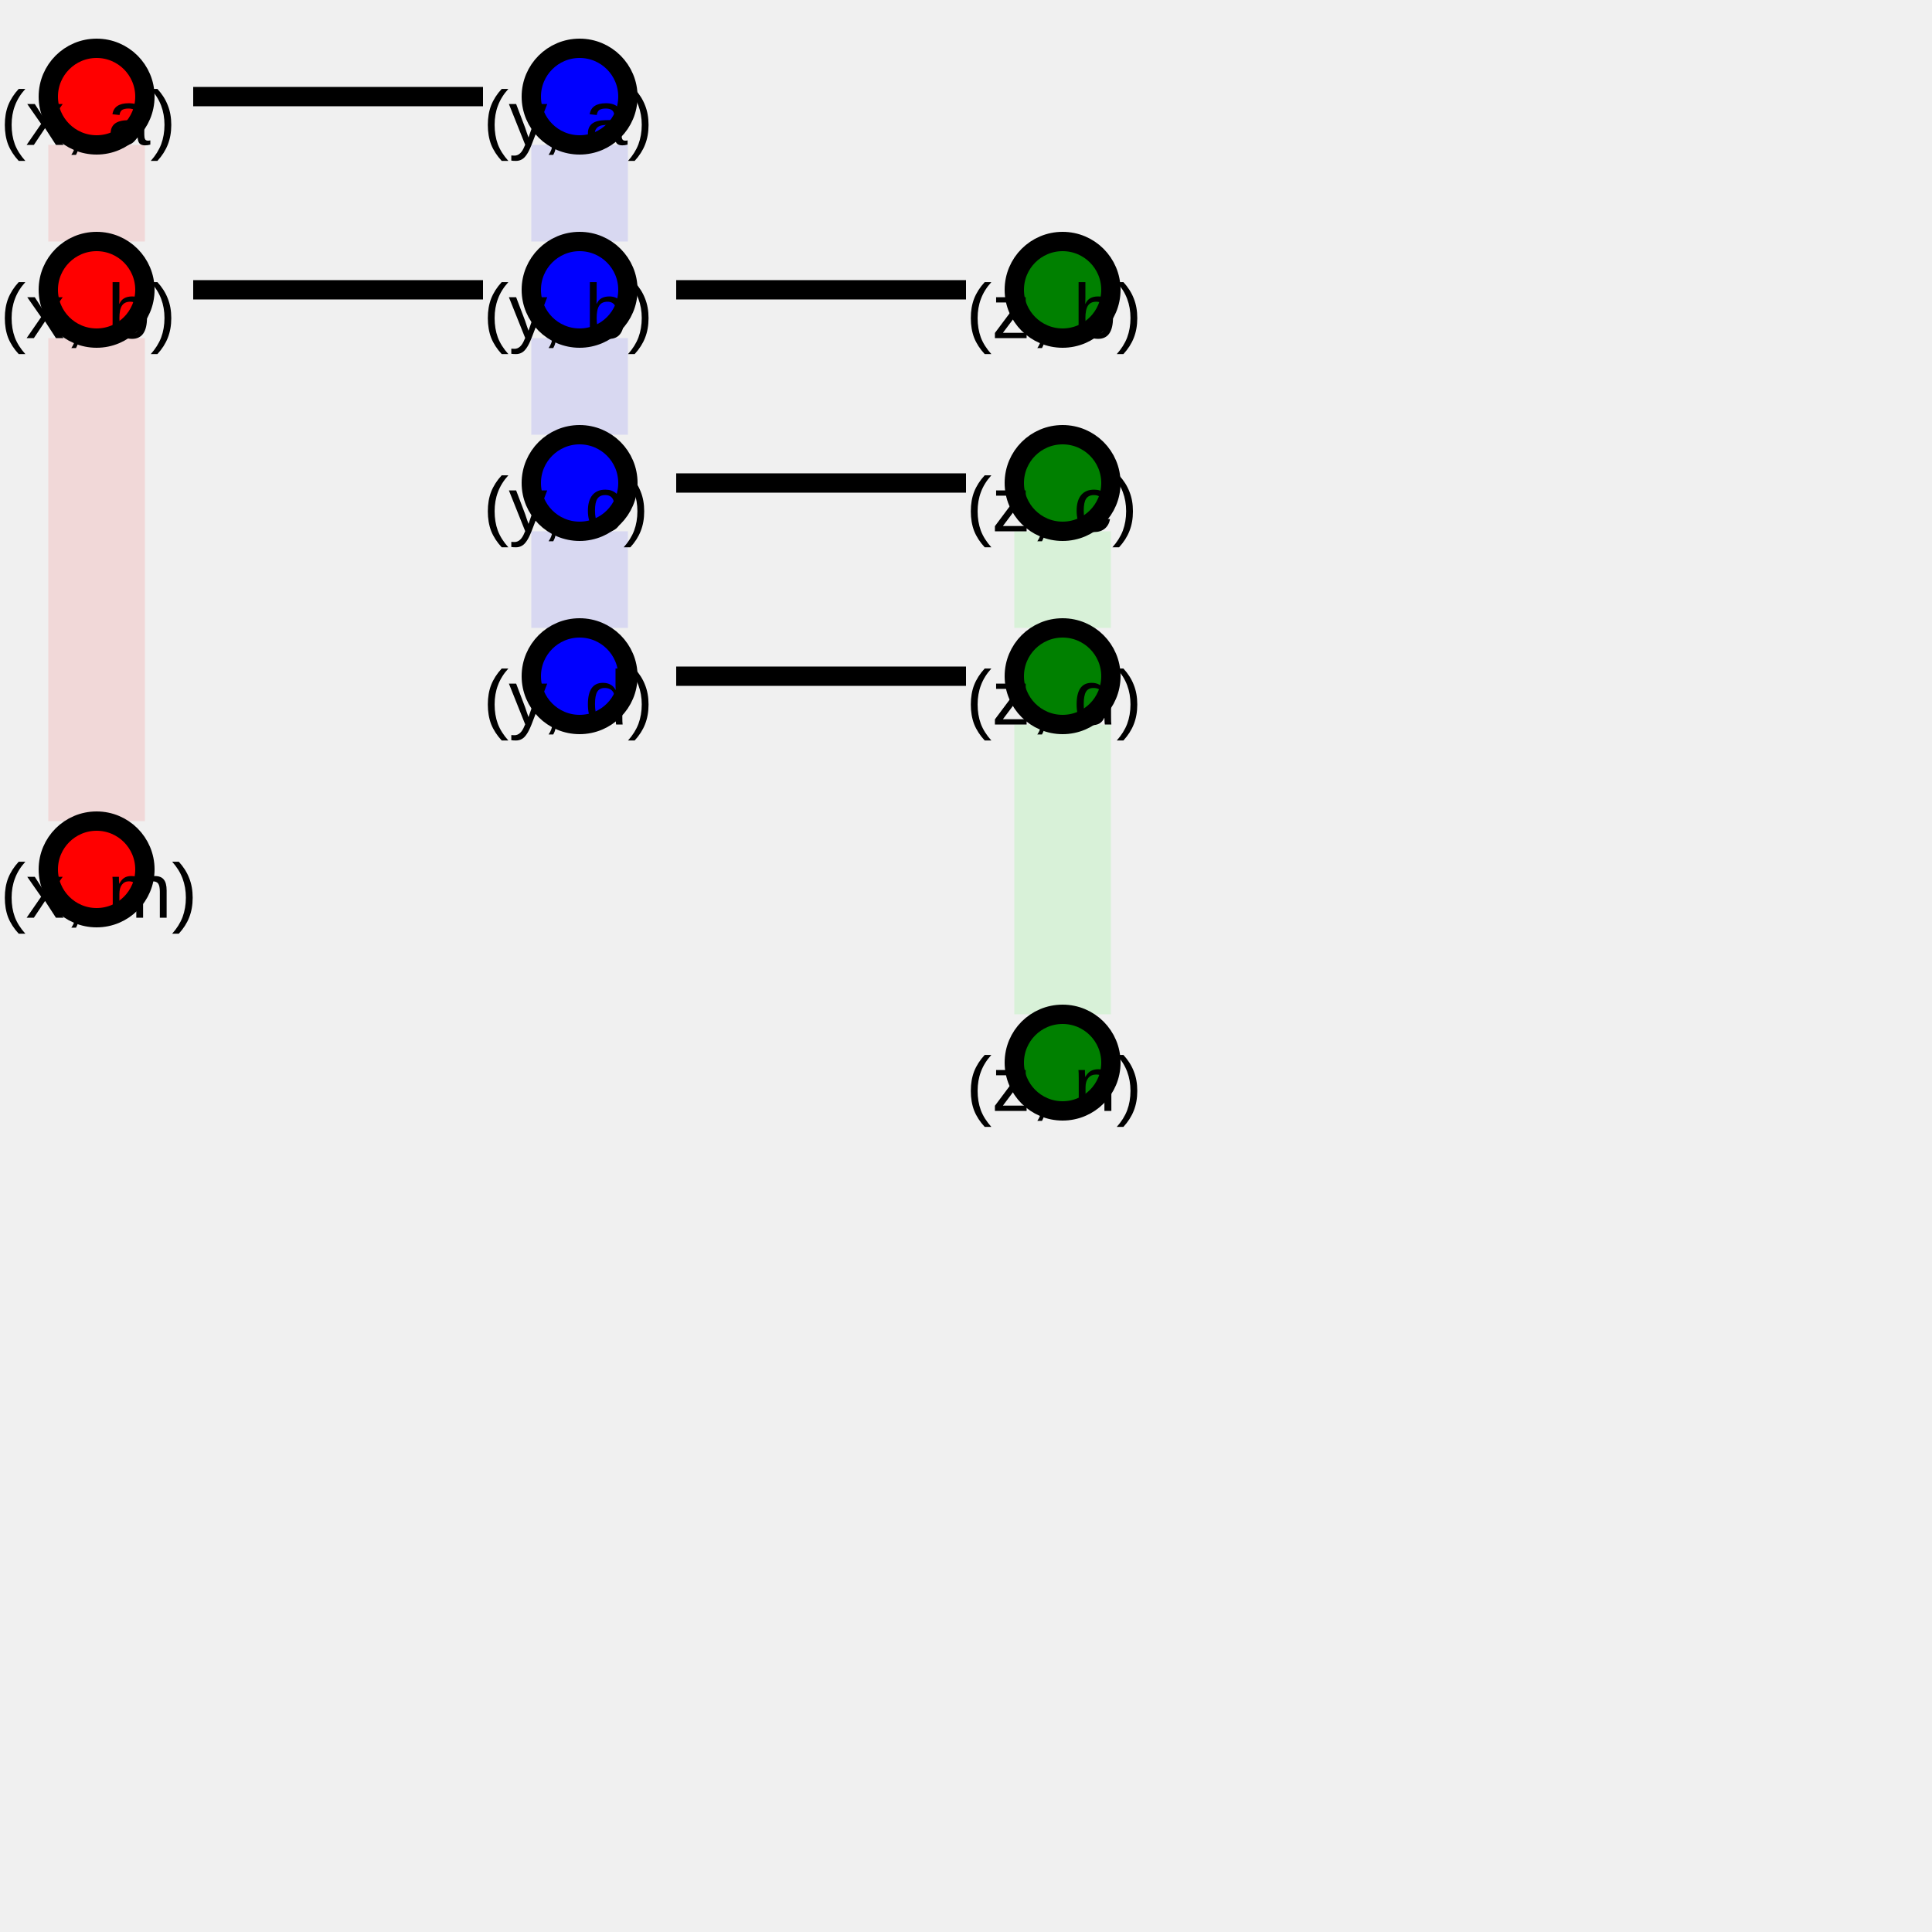
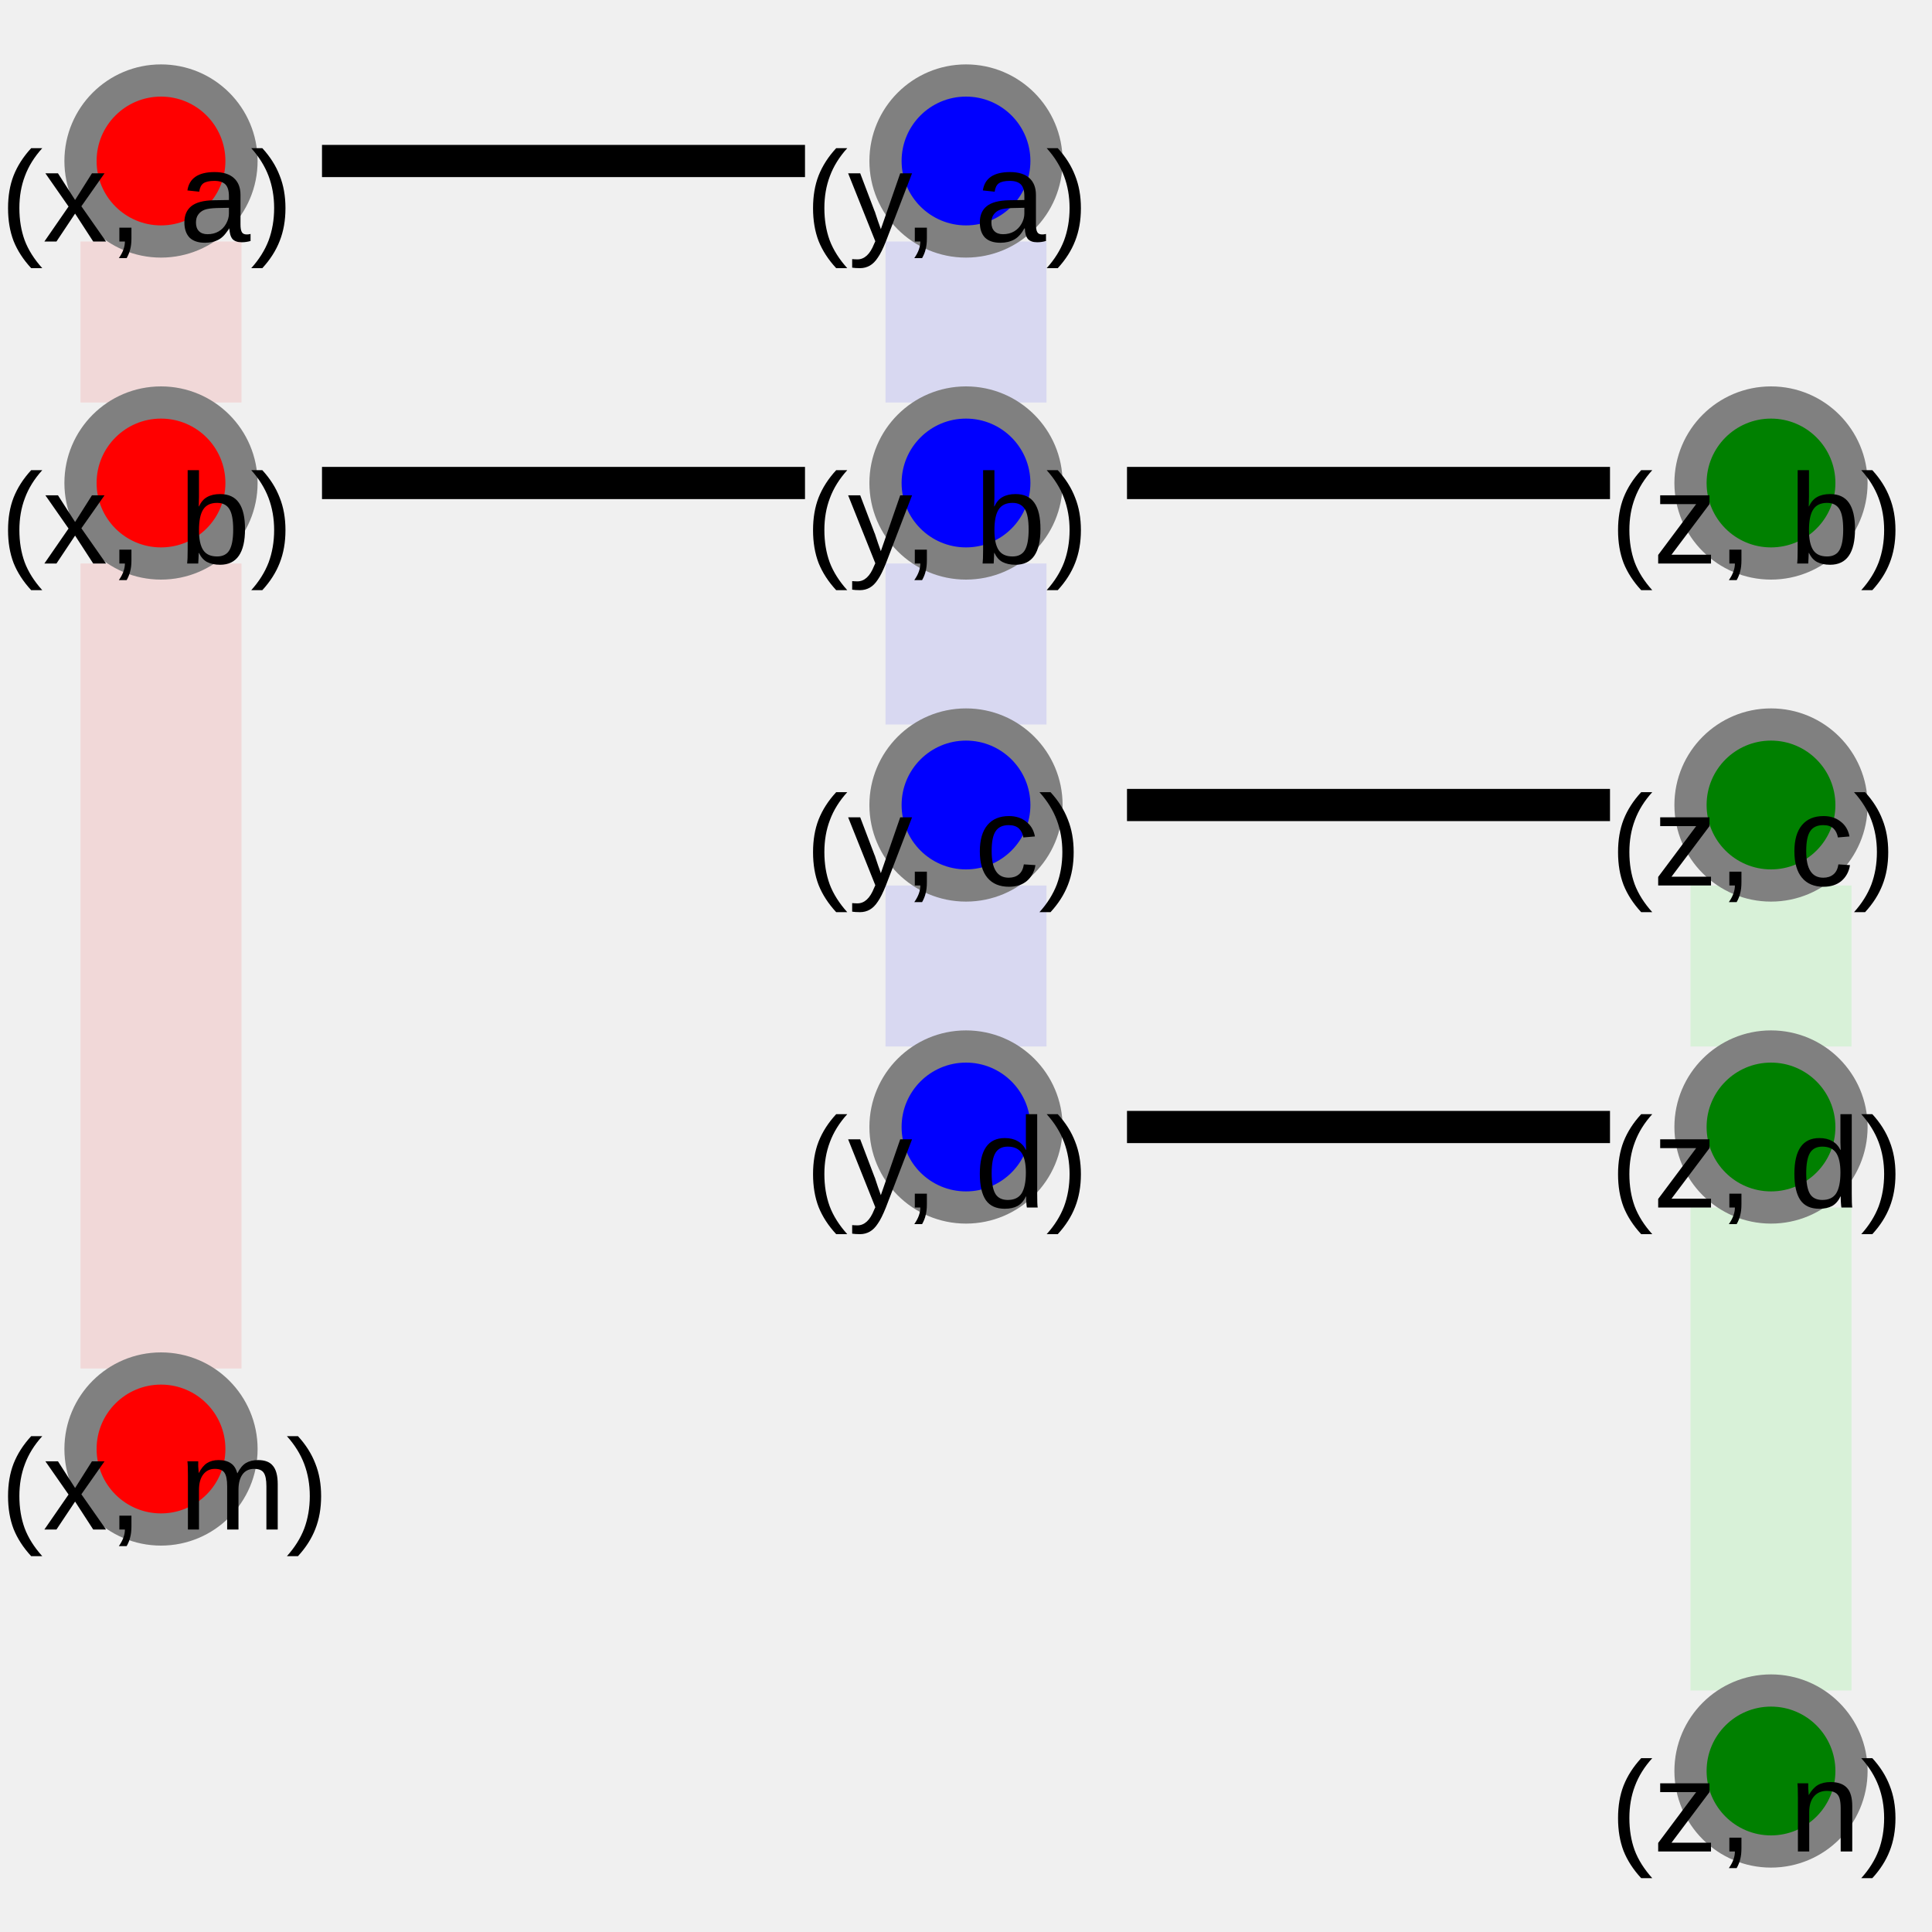
- <svg xmlns="http://www.w3.org/2000/svg" version="1.1" baseProfile="full" height="200px" width="200px" viewbox="0 0 120 120">
+ <svg xmlns="http://www.w3.org/2000/svg" version="1.1" baseProfile="full" height="400px" width="400px" viewBox="0 0 120 120">
  <g class="weak-edges x">
    <line class="edge-a-b edge-x" x1="10" y1="15" x2="10" y2="25" />
    <line class="edge-b-m edge-x" x1="10" y1="35" x2="10" y2="85" />
  </g>
  <g class="weak-edges y">
    <line class="edge-a-b edge-y" x1="60" y1="15" x2="60" y2="25" />
    <line class="edge-b-c edge-y" x1="60" y1="35" x2="60" y2="45" />
    <line class="edge-c-d edge-y" x1="60" y1="55" x2="60" y2="65" />
  </g>
  <g class="weak-edges z">
    <line class="edge-c-d edge-z" x1="110" y1="55" x2="110" y2="65" />
    <line class="edge-d-n edge-z" x1="110" y1="75" x2="110" y2="105" />
  </g>
  <g class="class-x">
    <g class="prop-a">
      <circle r="5" cx="10" cy="10" class="vert" />
      <text x="0" y="15" class="label">(x, a)</text>
    </g>
    <g class="prop-b">
      <circle r="5" cx="10" cy="30" class="vert" />
      <text x="0" y="35" class="label">(x, b)</text>
    </g>
    <g class="prop-m">
      <circle r="5" cx="10" cy="90" class="vert" />
      <text x="0" y="95" class="label">(x, m)</text>
    </g>
  </g>
  <g class="class-y">
    <g class="prop-a">
      <circle r="5" cx="60" cy="10" class="vert" />
      <text x="50" y="15" class="label">(y, a)</text>
    </g>
    <g class="prop-b">
      <circle r="5" cx="60" cy="30" class="vert" />
      <text x="50" y="35" class="label">(y, b)</text>
    </g>
    <g class="prop-c">
      <circle r="5" cx="60" cy="50" class="vert" />
      <text x="50" y="55" class="label">(y, c)</text>
    </g>
    <g class="prop-d">
      <circle r="5" cx="60" cy="70" class="vert" />
      <text x="50" y="75" class="label">(y, d)</text>
    </g>
  </g>
  <g class="class-z">
    <g class="prop-b">
      <circle r="5" cx="110" cy="30" class="vert" />
      <text x="100" y="35" class="label">(z, b)</text>
    </g>
    <g class="prop-c">
      <circle r="5" cx="110" cy="50" class="vert" />
      <text x="100" y="55" class="label">(z, c)</text>
    </g>
    <g class="prop-d">
      <circle r="5" cx="110" cy="70" class="vert" />
      <text x="100" y="75" class="label">(z, d)</text>
    </g>
    <g class="prop-n">
      <circle r="5" cx="110" cy="110" class="vert" />
      <text x="100" y="115" class="label">(z, n)</text>
    </g>
  </g>
  <g class="strong-edges">
    <line class="edge-x-y edge-a" x1="20" y1="10" x2="50" y2="10" />
    <line class="edge-x-y edge-b" x1="20" y1="30" x2="50" y2="30" />
    <line class="edge-y-z edge-b" x1="70" y1="30" x2="100" y2="30" />
    <line class="edge-y-z edge-c" x1="70" y1="50" x2="100" y2="50" />
    <line class="edge-y-z edge-d" x1="70" y1="70" x2="100" y2="70" />
  </g>
  <style>
  .strong-edges { stroke-width: 2px; stroke: black; }
  .weak-edges { stroke-width: 10px; stroke: rgba(0, 0, 0, 0.1); }
  .weak-edges.x { stroke: rgba(255, 0, 0, 0.1); }
  .weak-edges.y { stroke: rgba(0, 0, 255, 0.1); }
  .weak-edges.z { stroke: rgba(0, 255, 0, 0.1); }
-   .vert { stroke-width: 2px; stroke: black; }
+   .vert { stroke-width: 2px; stroke: gray; }
  .label { font-size: 6pt; fill: black; font-family: arial }
  .class-x .vert { fill: red; }
  .class-y .vert { fill: blue; }
  .class-z .vert { fill: green; }
  @media (prefers-color-scheme: dark) {
    .label { fill: white; color: white; }
    .vert { stroke: #777; }
    .strong-edges   { stroke: white; }
    .weak-edges  { stroke: rgba(255, 255, 255, 0.1); }
  }
  @media (prefers-color-scheme: light) {
    .label { fill: black; color: black; }
-     .vert { stroke: black; }
    .strong-edges  { stroke: black; }
    .weak-edges  { stroke: rgba(0, 0, 0, 0.1); }
  }
  </style>
</svg>
